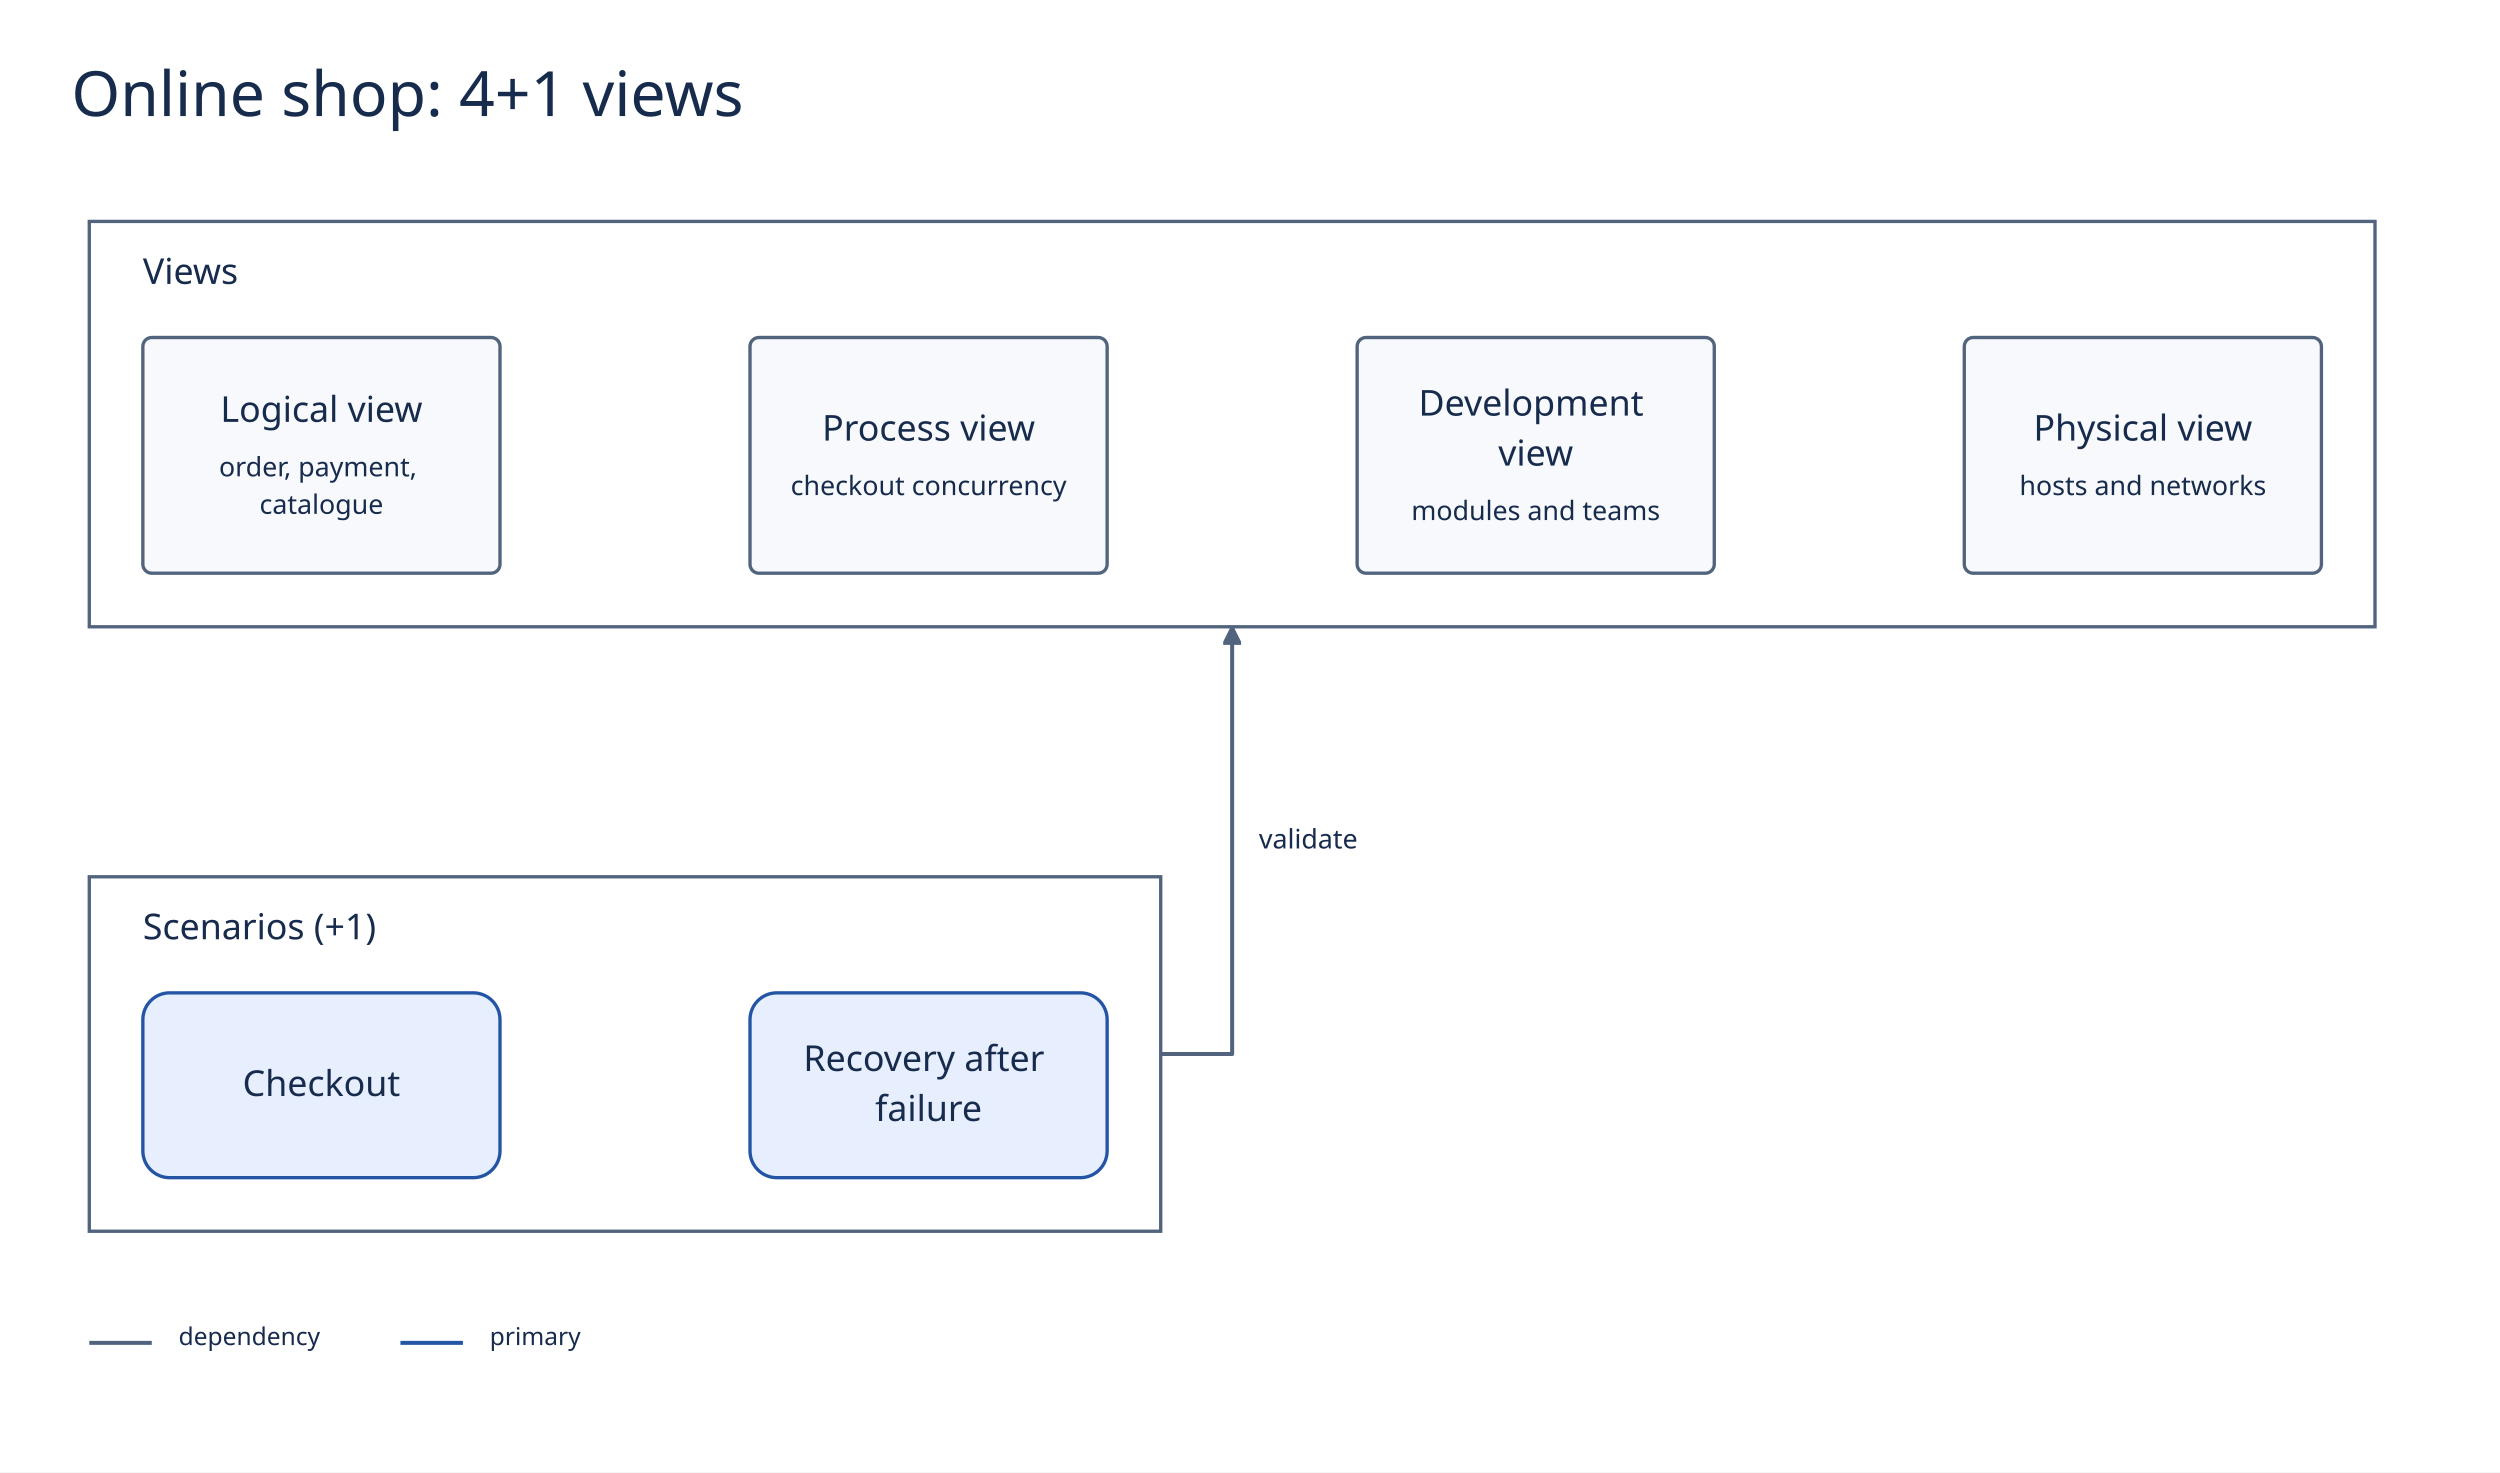
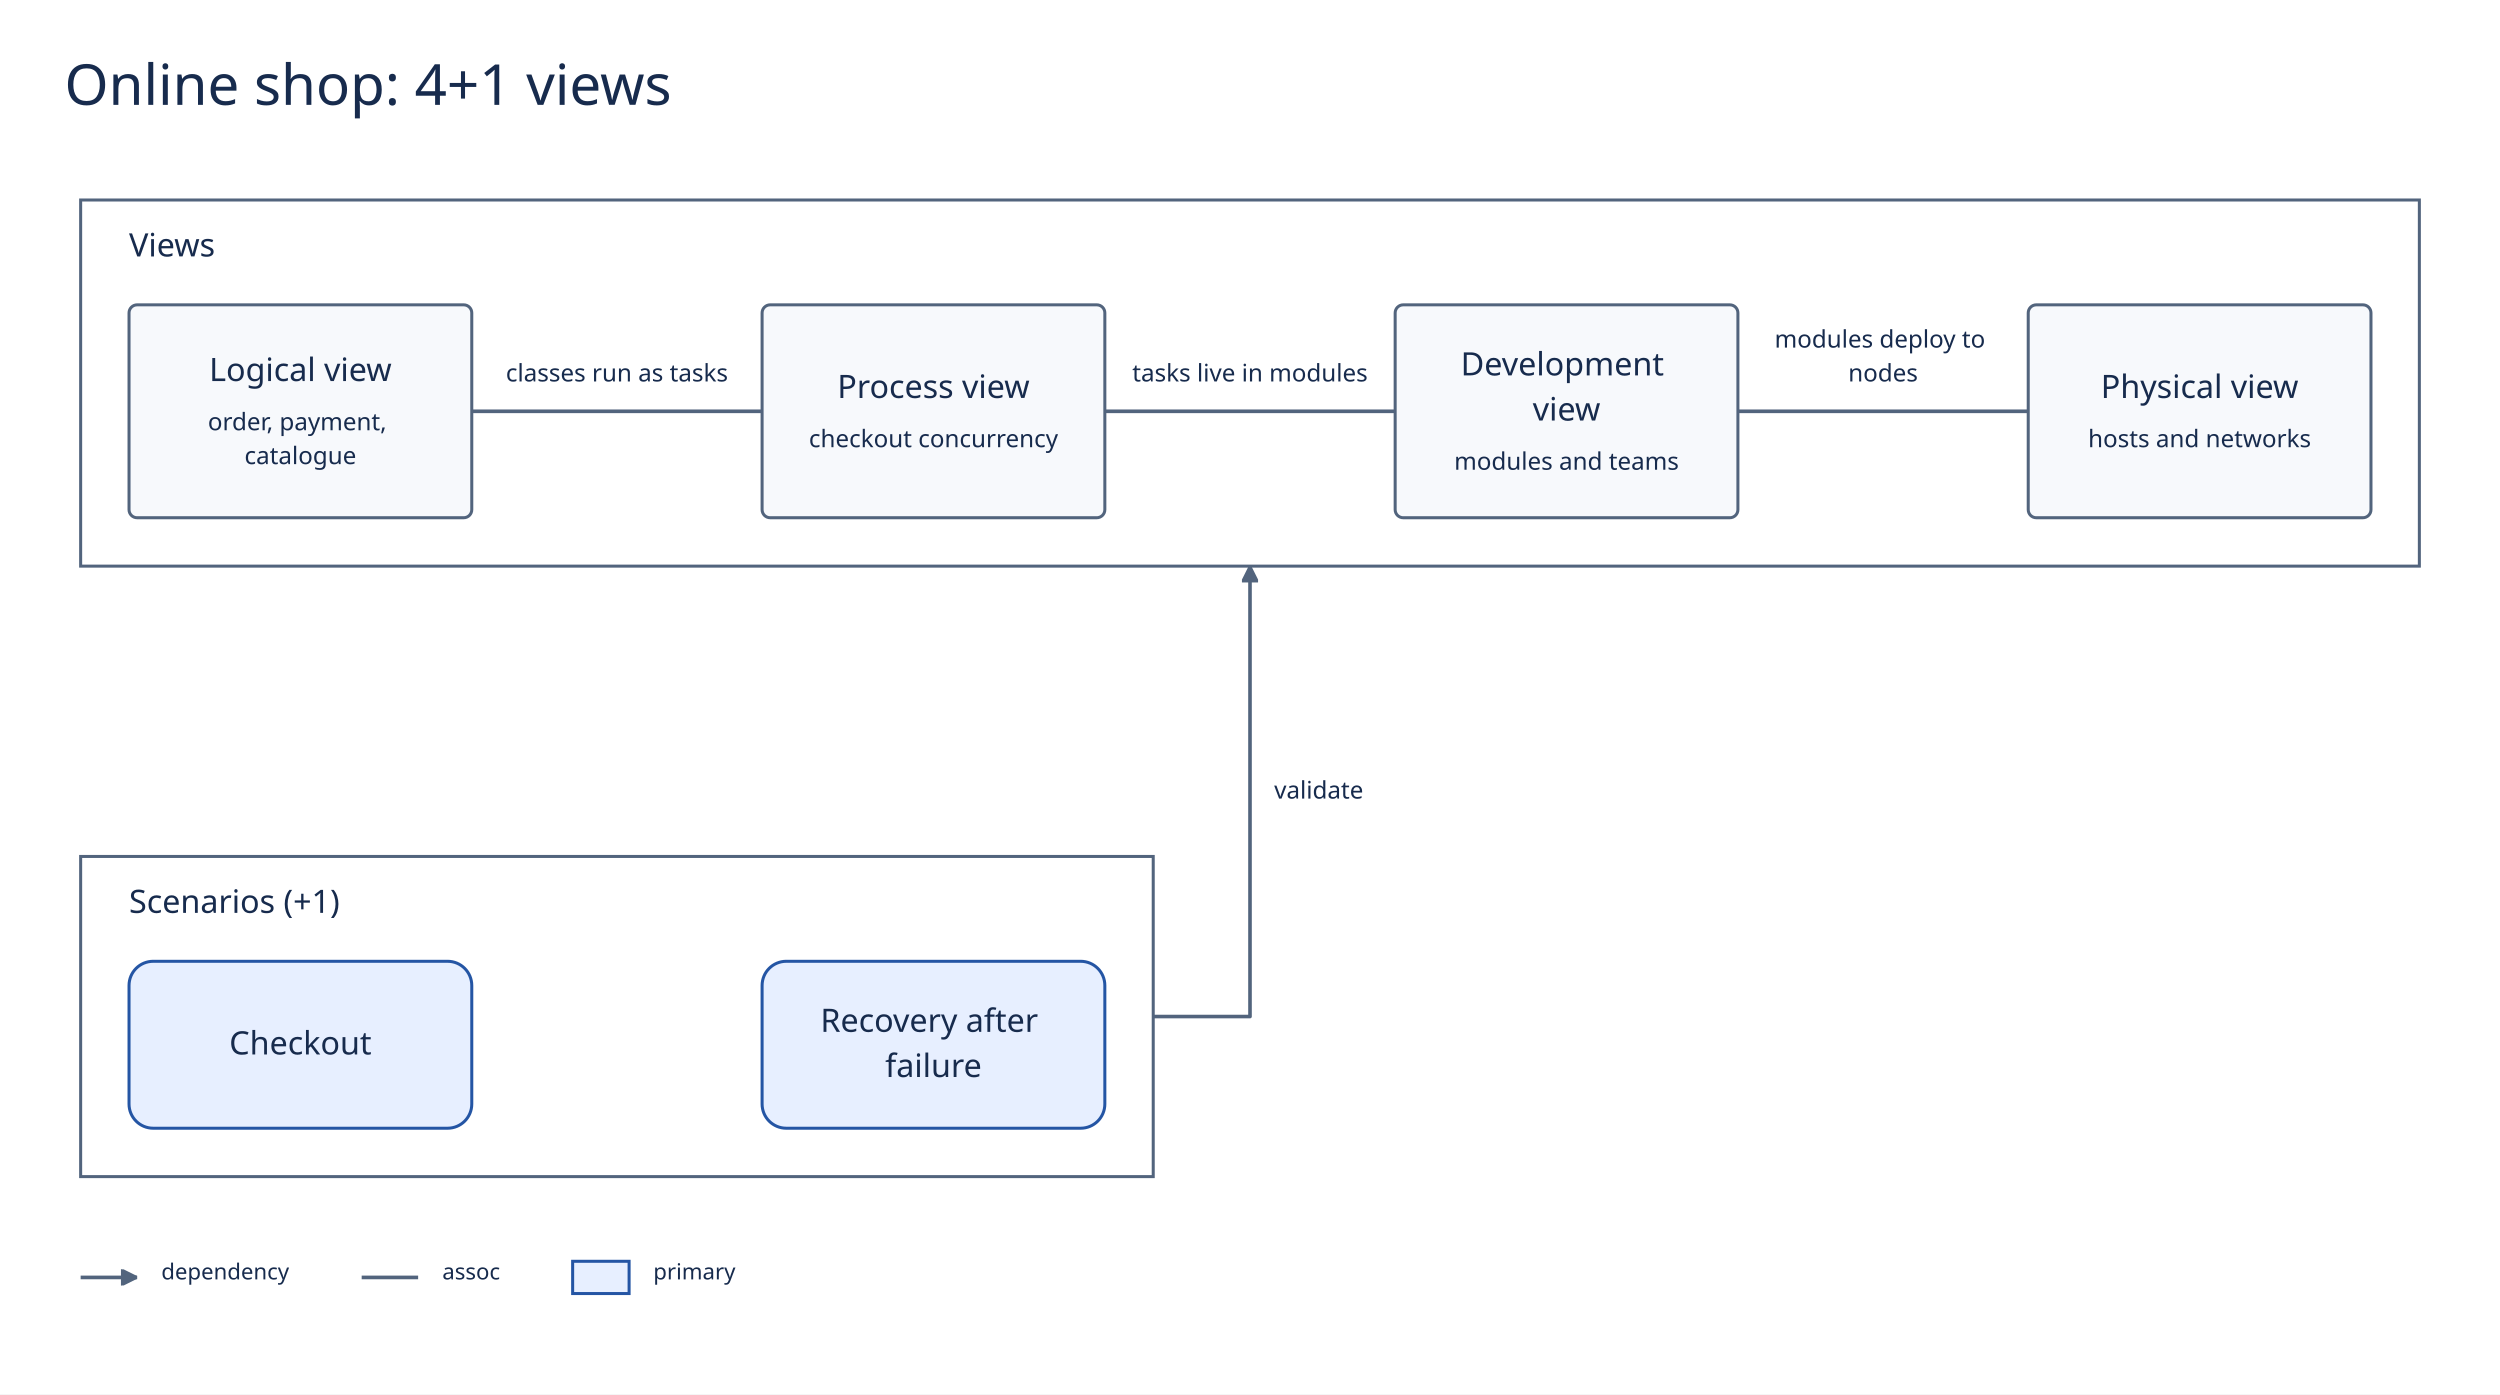
- <svg xmlns="http://www.w3.org/2000/svg" viewBox="0 0 1120 659.6" width="1120" height="659.6" lang="en" role="img" aria-labelledby="i1-en-document-title i1-en-document-desc" data-archatlas="0.1" data-measured-with="pillow">
+ <svg xmlns="http://www.w3.org/2000/svg" viewBox="0 0 1240 691.6" width="1240" height="691.6" lang="en" role="img" aria-labelledby="i1-en-document-title i1-en-document-desc" data-archatlas="0.1" data-measured-with="pillow">
  <defs>
    <marker id="i1-en-marker-peer-arrow" viewBox="0 0 10 10" refX="10" refY="5" markerWidth="8" markerHeight="8" markerUnits="userSpaceOnUse" orient="auto-start-reverse">
      <path d="M 0 0 L 10 5 L 0 10 Z" fill="#52647d" stroke="#52647d" stroke-width="1.5" />
    </marker>
    <marker id="i1-en-marker-peer-circle" viewBox="0 0 10 10" refX="5" refY="5" markerWidth="8" markerHeight="8" markerUnits="userSpaceOnUse">
      <circle cx="5" cy="5" r="3.5" fill="#ffffff" stroke="#52647d" stroke-width="1.5" />
    </marker>
-     <marker id="i1-en-marker-primary-arrow" viewBox="0 0 10 10" refX="10" refY="5" markerWidth="8" markerHeight="8" markerUnits="userSpaceOnUse" orient="auto-start-reverse">
-       <path d="M 0 0 L 10 5 L 0 10 Z" fill="#2455a4" stroke="#2455a4" stroke-width="1.5" />
-     </marker>
-     <marker id="i1-en-marker-primary-circle" viewBox="0 0 10 10" refX="5" refY="5" markerWidth="8" markerHeight="8" markerUnits="userSpaceOnUse">
-       <circle cx="5" cy="5" r="3.5" fill="#ffffff" stroke="#2455a4" stroke-width="1.5" />
-     </marker>
  </defs>
-   <rect width="1120" height="659.6" fill="#ffffff" data-role="canvas" />
-   <rect id="i1-en-shape-group-g_v" data-id="g_v" data-role="group" data-parent="" data-kind="layer" fill="#ffffff" stroke="#52647d" stroke-width="1.5" data-box="40 99.2 1024 181.6" x="40" y="99.2" width="1024" height="181.6" rx="0" />
-   <rect id="i1-en-shape-node-log" data-id="log" data-role="node" data-parent="g_v" data-kind="component" fill="#f7f9fc" stroke="#52647d" stroke-width="1.5" data-box="64 151.2 160 105.6" x="64" y="151.2" width="160" height="105.6" rx="4" />
-   <rect id="i1-en-shape-node-proc" data-id="proc" data-role="node" data-parent="g_v" data-kind="component" fill="#f7f9fc" stroke="#52647d" stroke-width="1.5" data-box="336 151.2 160 105.6" x="336" y="151.2" width="160" height="105.6" rx="4" />
-   <rect id="i1-en-shape-node-dev" data-id="dev" data-role="node" data-parent="g_v" data-kind="component" fill="#f7f9fc" stroke="#52647d" stroke-width="1.5" data-box="608 151.2 160 105.6" x="608" y="151.2" width="160" height="105.6" rx="4" />
-   <rect id="i1-en-shape-node-phy" data-id="phy" data-role="node" data-parent="g_v" data-kind="component" fill="#f7f9fc" stroke="#52647d" stroke-width="1.5" data-box="880 151.2 160 105.6" x="880" y="151.2" width="160" height="105.6" rx="4" />
-   <rect id="i1-en-shape-group-g_s" data-id="g_s" data-role="group" data-parent="" data-kind="layer" fill="#ffffff" stroke="#52647d" stroke-width="1.5" data-box="40 392.8 480 158.8" x="40" y="392.8" width="480" height="158.8" rx="0" />
-   <rect id="i1-en-shape-node-s1" data-id="s1" data-role="node" data-parent="g_s" data-kind="task" fill="#e7efff" stroke="#2455a4" stroke-width="1.5" data-box="64 444.8 160 82.8" x="64" y="444.8" width="160" height="82.8" rx="12" />
-   <rect id="i1-en-shape-node-s2" data-id="s2" data-role="node" data-parent="g_s" data-kind="task" fill="#e7efff" stroke="#2455a4" stroke-width="1.5" data-box="336 444.8 160 82.8" x="336" y="444.8" width="160" height="82.8" rx="12" />
-   <polyline id="i1-en-edge-edge-1" data-id="edge-1" data-role="edge" data-from="g_s" data-to="g_v" data-kind="dependency" points="520,472.2 552,472.2 552,280.8" fill="none" stroke="#52647d" stroke-width="1.8" stroke-linejoin="round" marker-end="url(#i1-en-marker-peer-arrow)" />
-   <polyline id="i1-en-edge-legend-line-0" data-id="legend-line-0" data-role="edge" data-from="" data-to="" data-kind="legend" points="40,601.6 68,601.6" fill="none" stroke="#52647d" stroke-width="1.8" stroke-linejoin="round" />
-   <polyline id="i1-en-edge-legend-line-1" data-id="legend-line-1" data-role="edge" data-from="" data-to="" data-kind="legend" points="179.391,601.6 207.391,601.6" fill="none" stroke="#2455a4" stroke-width="1.8" stroke-linejoin="round" />
-   <rect id="i1-en-shape-label-bg-__edge-1-background" data-id="__edge-1-background" data-role="label-bg" data-parent="edge-1" x="559" y="364.1" width="54.219" height="24.8" fill="#ffffff" fill-opacity="0.92" rx="3" />
+   <rect width="1240" height="691.6" fill="#ffffff" data-role="canvas" />
+   <rect id="i1-en-shape-group-g_v" data-id="g_v" data-role="group" data-parent="" data-kind="layer" fill="#ffffff" stroke="#52647d" stroke-width="1.5" data-box="40 99.2 1160 181.6" x="40" y="99.2" width="1160" height="181.6" rx="0" />
+   <rect id="i1-en-shape-node-log" data-id="log" data-role="node" data-parent="g_v" data-kind="component" fill="#f7f9fc" stroke="#52647d" stroke-width="1.5" data-box="64 151.2 170 105.6" x="64" y="151.2" width="170" height="105.6" rx="4" />
+   <rect id="i1-en-shape-node-proc" data-id="proc" data-role="node" data-parent="g_v" data-kind="component" fill="#f7f9fc" stroke="#52647d" stroke-width="1.5" data-box="378 151.2 170 105.6" x="378" y="151.2" width="170" height="105.6" rx="4" />
+   <rect id="i1-en-shape-node-dev" data-id="dev" data-role="node" data-parent="g_v" data-kind="component" fill="#f7f9fc" stroke="#52647d" stroke-width="1.5" data-box="692 151.2 170 105.6" x="692" y="151.2" width="170" height="105.6" rx="4" />
+   <rect id="i1-en-shape-node-phy" data-id="phy" data-role="node" data-parent="g_v" data-kind="component" fill="#f7f9fc" stroke="#52647d" stroke-width="1.5" data-box="1006 151.2 170 105.6" x="1006" y="151.2" width="170" height="105.6" rx="4" />
+   <rect id="i1-en-shape-group-g_s" data-id="g_s" data-role="group" data-parent="" data-kind="layer" fill="#ffffff" stroke="#52647d" stroke-width="1.5" data-box="40 424.8 532 158.8" x="40" y="424.8" width="532" height="158.8" rx="0" />
+   <rect id="i1-en-shape-node-s1" data-id="s1" data-role="node" data-parent="g_s" data-kind="task" fill="#e7efff" stroke="#2455a4" stroke-width="1.5" data-box="64 476.8 170 82.8" x="64" y="476.8" width="170" height="82.8" rx="12" />
+   <rect id="i1-en-shape-node-s2" data-id="s2" data-role="node" data-parent="g_s" data-kind="task" fill="#e7efff" stroke="#2455a4" stroke-width="1.5" data-box="378 476.8 170 82.8" x="378" y="476.8" width="170" height="82.8" rx="12" />
+   <rect id="i1-en-shape-legend-swatch-__legend-swatch-2" data-id="__legend-swatch-2" data-role="legend-swatch" data-parent="" data-kind="component" fill="#e7efff" stroke="#2455a4" stroke-width="1.5" data-box="284.031 625.6 28 16" x="284.031" y="625.6" width="28" height="16" rx="0" />
+   <polyline id="i1-en-edge-edge-1" data-id="edge-1" data-role="edge" data-from="g_s" data-to="g_v" data-kind="dependency" points="572,504.2 620,504.2 620,280.8" fill="none" stroke="#52647d" stroke-width="1.8" stroke-linejoin="round" marker-end="url(#i1-en-marker-peer-arrow)" />
+   <polyline id="i1-en-edge-edge-2" data-id="edge-2" data-role="edge" data-from="log" data-to="proc" data-kind="assoc" points="234,204 378,204" fill="none" stroke="#52647d" stroke-width="1.8" stroke-linejoin="round" />
+   <polyline id="i1-en-edge-edge-3" data-id="edge-3" data-role="edge" data-from="proc" data-to="dev" data-kind="assoc" points="548,204 692,204" fill="none" stroke="#52647d" stroke-width="1.8" stroke-linejoin="round" />
+   <polyline id="i1-en-edge-edge-4" data-id="edge-4" data-role="edge" data-from="dev" data-to="phy" data-kind="assoc" points="862,204 1006,204" fill="none" stroke="#52647d" stroke-width="1.8" stroke-linejoin="round" />
+   <polyline id="i1-en-edge-legend-line-0" data-id="legend-line-0" data-role="edge" data-from="" data-to="" data-kind="legend" points="40,633.6 68,633.6" fill="none" stroke="#52647d" stroke-width="1.8" stroke-linejoin="round" marker-end="url(#i1-en-marker-peer-arrow)" />
+   <polyline id="i1-en-edge-legend-line-1" data-id="legend-line-1" data-role="edge" data-from="" data-to="" data-kind="legend" points="179.391,633.6 207.391,633.6" fill="none" stroke="#52647d" stroke-width="1.8" stroke-linejoin="round" />
+   <rect id="i1-en-shape-label-bg-__edge-1-background" data-id="__edge-1-background" data-role="label-bg" data-parent="edge-1" x="627" y="380.1" width="54.219" height="24.8" fill="#ffffff" fill-opacity="0.92" rx="3" />
+   <rect id="i1-en-shape-label-bg-__edge-2-background" data-id="__edge-2-background" data-role="label-bg" data-parent="edge-2" x="245.883" y="173.2" width="120.234" height="24.8" fill="#ffffff" fill-opacity="0.92" rx="3" />
+   <rect id="i1-en-shape-label-bg-__edge-3-background" data-id="__edge-3-background" data-role="label-bg" data-parent="edge-3" x="556.602" y="173.2" width="126.797" height="24.8" fill="#ffffff" fill-opacity="0.92" rx="3" />
+   <rect id="i1-en-shape-label-bg-__edge-4-background" data-id="__edge-4-background" data-role="label-bg" data-parent="edge-4" x="876.75" y="156.4" width="114.5" height="41.6" fill="#ffffff" fill-opacity="0.92" rx="3" />
  <text id="i1-en-text-title-figure-title" data-id="figure-title" data-role="title" data-owner="" x="32" y="52" font-size="28" font-family="&quot;Noto Sans&quot;, &quot;DejaVu Sans&quot;, &quot;Liberation Sans&quot;, &quot;Noto Sans CJK SC&quot;, sans-serif" text-anchor="start" fill="#172b4d" data-text-box="32 24 301.047 39.2">
    <tspan x="32" y="52">
      <tspan font-family="Noto Sans">Online shop: 4+1 views</tspan>
    </tspan>
  </text>
  <text id="i1-en-text-group-title-g_v-title" data-id="g_v-title" data-role="group-title" data-owner="g_v" x="64" y="127.2" font-size="16" font-family="&quot;Noto Sans&quot;, &quot;DejaVu Sans&quot;, &quot;Liberation Sans&quot;, &quot;Noto Sans CJK SC&quot;, sans-serif" text-anchor="start" fill="#172b4d" data-text-box="64 111.2 42.672 22.4">
    <tspan x="64" y="127.2">
      <tspan font-family="Noto Sans">Views</tspan>
    </tspan>
  </text>
-   <text id="i1-en-text-name-log-name" data-id="log-name" data-role="name" data-owner="log" x="144" y="189" font-size="16" font-family="&quot;Noto Sans&quot;, &quot;DejaVu Sans&quot;, &quot;Liberation Sans&quot;, &quot;Noto Sans CJK SC&quot;, sans-serif" text-anchor="middle" fill="#172b4d" data-text-box="98.734 173 90.531 22.4">
-     <tspan x="144" y="189">
+   <text id="i1-en-text-name-log-name" data-id="log-name" data-role="name" data-owner="log" x="149" y="189" font-size="16" font-family="&quot;Noto Sans&quot;, &quot;DejaVu Sans&quot;, &quot;Liberation Sans&quot;, &quot;Noto Sans CJK SC&quot;, sans-serif" text-anchor="middle" fill="#172b4d" data-text-box="103.734 173 90.531 22.4">
+     <tspan x="149" y="189">
      <tspan font-family="Noto Sans">Logical view</tspan>
    </tspan>
  </text>
-   <text id="i1-en-text-sub-log-sub" data-id="log-sub" data-role="sub" data-owner="log" x="144" y="213.4" font-size="12" font-family="&quot;Noto Sans&quot;, &quot;DejaVu Sans&quot;, &quot;Liberation Sans&quot;, &quot;Noto Sans CJK SC&quot;, sans-serif" text-anchor="middle" fill="#172b4d" data-text-box="99.656 201.4 88.688 33.6">
-     <tspan x="144" y="213.4">
+   <text id="i1-en-text-sub-log-sub" data-id="log-sub" data-role="sub" data-owner="log" x="149" y="213.4" font-size="12" font-family="&quot;Noto Sans&quot;, &quot;DejaVu Sans&quot;, &quot;Liberation Sans&quot;, &quot;Noto Sans CJK SC&quot;, sans-serif" text-anchor="middle" fill="#172b4d" data-text-box="104.656 201.4 88.688 33.6">
+     <tspan x="149" y="213.4">
      <tspan font-family="Noto Sans">order, payment,</tspan>
    </tspan>
-     <tspan x="144" y="230.2">
+     <tspan x="149" y="230.2">
      <tspan font-family="Noto Sans">catalogue</tspan>
    </tspan>
  </text>
-   <text id="i1-en-text-name-proc-name" data-id="proc-name" data-role="name" data-owner="proc" x="416" y="197.4" font-size="16" font-family="&quot;Noto Sans&quot;, &quot;DejaVu Sans&quot;, &quot;Liberation Sans&quot;, &quot;Noto Sans CJK SC&quot;, sans-serif" text-anchor="middle" fill="#172b4d" data-text-box="368.297 181.4 95.406 22.4">
-     <tspan x="416" y="197.4">
+   <text id="i1-en-text-name-proc-name" data-id="proc-name" data-role="name" data-owner="proc" x="463" y="197.4" font-size="16" font-family="&quot;Noto Sans&quot;, &quot;DejaVu Sans&quot;, &quot;Liberation Sans&quot;, &quot;Noto Sans CJK SC&quot;, sans-serif" text-anchor="middle" fill="#172b4d" data-text-box="415.297 181.4 95.406 22.4">
+     <tspan x="463" y="197.4">
      <tspan font-family="Noto Sans">Process view</tspan>
    </tspan>
  </text>
-   <text id="i1-en-text-sub-proc-sub" data-id="proc-sub" data-role="sub" data-owner="proc" x="416" y="221.8" font-size="12" font-family="&quot;Noto Sans&quot;, &quot;DejaVu Sans&quot;, &quot;Liberation Sans&quot;, &quot;Noto Sans CJK SC&quot;, sans-serif" text-anchor="middle" fill="#172b4d" data-text-box="354.172 209.8 123.656 16.8">
-     <tspan x="416" y="221.8">
+   <text id="i1-en-text-sub-proc-sub" data-id="proc-sub" data-role="sub" data-owner="proc" x="463" y="221.8" font-size="12" font-family="&quot;Noto Sans&quot;, &quot;DejaVu Sans&quot;, &quot;Liberation Sans&quot;, &quot;Noto Sans CJK SC&quot;, sans-serif" text-anchor="middle" fill="#172b4d" data-text-box="401.172 209.8 123.656 16.8">
+     <tspan x="463" y="221.8">
      <tspan font-family="Noto Sans">checkout concurrency</tspan>
    </tspan>
  </text>
-   <text id="i1-en-text-name-dev-name" data-id="dev-name" data-role="name" data-owner="dev" x="688" y="186.2" font-size="16" font-family="&quot;Noto Sans&quot;, &quot;DejaVu Sans&quot;, &quot;Liberation Sans&quot;, &quot;Noto Sans CJK SC&quot;, sans-serif" text-anchor="middle" fill="#172b4d" data-text-box="637.562 170.2 100.875 44.8">
-     <tspan x="688" y="186.2">
+   <text id="i1-en-text-name-dev-name" data-id="dev-name" data-role="name" data-owner="dev" x="777" y="186.2" font-size="16" font-family="&quot;Noto Sans&quot;, &quot;DejaVu Sans&quot;, &quot;Liberation Sans&quot;, &quot;Noto Sans CJK SC&quot;, sans-serif" text-anchor="middle" fill="#172b4d" data-text-box="726.562 170.2 100.875 44.8">
+     <tspan x="777" y="186.2">
      <tspan font-family="Noto Sans">Development</tspan>
    </tspan>
-     <tspan x="688" y="208.6">
+     <tspan x="777" y="208.6">
      <tspan font-family="Noto Sans">view</tspan>
    </tspan>
  </text>
-   <text id="i1-en-text-sub-dev-sub" data-id="dev-sub" data-role="sub" data-owner="dev" x="688" y="233" font-size="12" font-family="&quot;Noto Sans&quot;, &quot;DejaVu Sans&quot;, &quot;Liberation Sans&quot;, &quot;Noto Sans CJK SC&quot;, sans-serif" text-anchor="middle" fill="#172b4d" data-text-box="632.266 221 111.469 16.8">
-     <tspan x="688" y="233">
+   <text id="i1-en-text-sub-dev-sub" data-id="dev-sub" data-role="sub" data-owner="dev" x="777" y="233" font-size="12" font-family="&quot;Noto Sans&quot;, &quot;DejaVu Sans&quot;, &quot;Liberation Sans&quot;, &quot;Noto Sans CJK SC&quot;, sans-serif" text-anchor="middle" fill="#172b4d" data-text-box="721.266 221 111.469 16.8">
+     <tspan x="777" y="233">
      <tspan font-family="Noto Sans">modules and teams</tspan>
    </tspan>
  </text>
-   <text id="i1-en-text-name-phy-name" data-id="phy-name" data-role="name" data-owner="phy" x="960" y="197.4" font-size="16" font-family="&quot;Noto Sans&quot;, &quot;DejaVu Sans&quot;, &quot;Liberation Sans&quot;, &quot;Noto Sans CJK SC&quot;, sans-serif" text-anchor="middle" fill="#172b4d" data-text-box="911 181.4 98 22.4">
-     <tspan x="960" y="197.4">
+   <text id="i1-en-text-name-phy-name" data-id="phy-name" data-role="name" data-owner="phy" x="1091" y="197.4" font-size="16" font-family="&quot;Noto Sans&quot;, &quot;DejaVu Sans&quot;, &quot;Liberation Sans&quot;, &quot;Noto Sans CJK SC&quot;, sans-serif" text-anchor="middle" fill="#172b4d" data-text-box="1042 181.4 98 22.4">
+     <tspan x="1091" y="197.4">
      <tspan font-family="Noto Sans">Physical view</tspan>
    </tspan>
  </text>
-   <text id="i1-en-text-sub-phy-sub" data-id="phy-sub" data-role="sub" data-owner="phy" x="960" y="221.8" font-size="12" font-family="&quot;Noto Sans&quot;, &quot;DejaVu Sans&quot;, &quot;Liberation Sans&quot;, &quot;Noto Sans CJK SC&quot;, sans-serif" text-anchor="middle" fill="#172b4d" data-text-box="904.688 209.8 110.625 16.8">
-     <tspan x="960" y="221.8">
+   <text id="i1-en-text-sub-phy-sub" data-id="phy-sub" data-role="sub" data-owner="phy" x="1091" y="221.8" font-size="12" font-family="&quot;Noto Sans&quot;, &quot;DejaVu Sans&quot;, &quot;Liberation Sans&quot;, &quot;Noto Sans CJK SC&quot;, sans-serif" text-anchor="middle" fill="#172b4d" data-text-box="1035.688 209.8 110.625 16.8">
+     <tspan x="1091" y="221.8">
      <tspan font-family="Noto Sans">hosts and networks</tspan>
    </tspan>
  </text>
-   <text id="i1-en-text-group-title-g_s-title" data-id="g_s-title" data-role="group-title" data-owner="g_s" x="64" y="420.8" font-size="16" font-family="&quot;Noto Sans&quot;, &quot;DejaVu Sans&quot;, &quot;Liberation Sans&quot;, &quot;Noto Sans CJK SC&quot;, sans-serif" text-anchor="start" fill="#172b4d" data-text-box="64 404.8 104.5 22.4">
-     <tspan x="64" y="420.8">
+   <text id="i1-en-text-group-title-g_s-title" data-id="g_s-title" data-role="group-title" data-owner="g_s" x="64" y="452.8" font-size="16" font-family="&quot;Noto Sans&quot;, &quot;DejaVu Sans&quot;, &quot;Liberation Sans&quot;, &quot;Noto Sans CJK SC&quot;, sans-serif" text-anchor="start" fill="#172b4d" data-text-box="64 436.8 104.5 22.4">
+     <tspan x="64" y="452.8">
      <tspan font-family="Noto Sans">Scenarios (+1)</tspan>
    </tspan>
  </text>
-   <text id="i1-en-text-name-s1-name" data-id="s1-name" data-role="name" data-owner="s1" x="144" y="491" font-size="16" font-family="&quot;Noto Sans&quot;, &quot;DejaVu Sans&quot;, &quot;Liberation Sans&quot;, &quot;Noto Sans CJK SC&quot;, sans-serif" text-anchor="middle" fill="#172b4d" data-text-box="108.688 475 70.625 22.4">
-     <tspan x="144" y="491">
+   <text id="i1-en-text-name-s1-name" data-id="s1-name" data-role="name" data-owner="s1" x="149" y="523" font-size="16" font-family="&quot;Noto Sans&quot;, &quot;DejaVu Sans&quot;, &quot;Liberation Sans&quot;, &quot;Noto Sans CJK SC&quot;, sans-serif" text-anchor="middle" fill="#172b4d" data-text-box="113.688 507 70.625 22.4">
+     <tspan x="149" y="523">
      <tspan font-family="Noto Sans">Checkout</tspan>
    </tspan>
  </text>
-   <text id="i1-en-text-name-s2-name" data-id="s2-name" data-role="name" data-owner="s2" x="416" y="479.8" font-size="16" font-family="&quot;Noto Sans&quot;, &quot;DejaVu Sans&quot;, &quot;Liberation Sans&quot;, &quot;Noto Sans CJK SC&quot;, sans-serif" text-anchor="middle" fill="#172b4d" data-text-box="361.992 463.8 108.016 44.8">
-     <tspan x="416" y="479.8">
+   <text id="i1-en-text-name-s2-name" data-id="s2-name" data-role="name" data-owner="s2" x="463" y="511.8" font-size="16" font-family="&quot;Noto Sans&quot;, &quot;DejaVu Sans&quot;, &quot;Liberation Sans&quot;, &quot;Noto Sans CJK SC&quot;, sans-serif" text-anchor="middle" fill="#172b4d" data-text-box="408.992 495.8 108.016 44.8">
+     <tspan x="463" y="511.8">
      <tspan font-family="Noto Sans">Recovery after</tspan>
    </tspan>
-     <tspan x="416" y="502.2">
+     <tspan x="463" y="534.2">
      <tspan font-family="Noto Sans">failure</tspan>
    </tspan>
  </text>
-   <text id="i1-en-text-edge-label-edge-1-label" data-id="edge-1-label" data-role="edge-label" data-owner="edge-1" x="586.109" y="380.1" font-size="12" font-family="&quot;Noto Sans&quot;, &quot;DejaVu Sans&quot;, &quot;Liberation Sans&quot;, &quot;Noto Sans CJK SC&quot;, sans-serif" text-anchor="middle" fill="#172b4d" data-text-box="564 368.1 44.219 16.8">
-     <tspan x="586.109" y="380.1">
+   <text id="i1-en-text-edge-label-edge-1-label" data-id="edge-1-label" data-role="edge-label" data-owner="edge-1" x="654.109" y="396.1" font-size="12" font-family="&quot;Noto Sans&quot;, &quot;DejaVu Sans&quot;, &quot;Liberation Sans&quot;, &quot;Noto Sans CJK SC&quot;, sans-serif" text-anchor="middle" fill="#172b4d" data-text-box="632 384.1 44.219 16.8">
+     <tspan x="654.109" y="396.1">
      <tspan font-family="Noto Sans">validate</tspan>
    </tspan>
  </text>
-   <text id="i1-en-text-legend-legend-0" data-id="legend-0" data-role="legend" data-owner="" x="80" y="602.6" font-size="11" font-family="&quot;Noto Sans&quot;, &quot;DejaVu Sans&quot;, &quot;Liberation Sans&quot;, &quot;Noto Sans CJK SC&quot;, sans-serif" text-anchor="start" fill="#172b4d" data-text-box="80 591.6 63.391 15.4">
-     <tspan x="80" y="602.6">
+   <text id="i1-en-text-edge-label-edge-2-label" data-id="edge-2-label" data-role="edge-label" data-owner="edge-2" x="306" y="189.2" font-size="12" font-family="&quot;Noto Sans&quot;, &quot;DejaVu Sans&quot;, &quot;Liberation Sans&quot;, &quot;Noto Sans CJK SC&quot;, sans-serif" text-anchor="middle" fill="#172b4d" data-text-box="250.883 177.2 110.234 16.8">
+     <tspan x="306" y="189.2">
+       <tspan font-family="Noto Sans">classes run as tasks</tspan>
+     </tspan>
+   </text>
+   <text id="i1-en-text-edge-label-edge-3-label" data-id="edge-3-label" data-role="edge-label" data-owner="edge-3" x="620" y="189.2" font-size="12" font-family="&quot;Noto Sans&quot;, &quot;DejaVu Sans&quot;, &quot;Liberation Sans&quot;, &quot;Noto Sans CJK SC&quot;, sans-serif" text-anchor="middle" fill="#172b4d" data-text-box="561.602 177.2 116.797 16.8">
+     <tspan x="620" y="189.2">
+       <tspan font-family="Noto Sans">tasks live in modules</tspan>
+     </tspan>
+   </text>
+   <text id="i1-en-text-edge-label-edge-4-label" data-id="edge-4-label" data-role="edge-label" data-owner="edge-4" x="934" y="172.4" font-size="12" font-family="&quot;Noto Sans&quot;, &quot;DejaVu Sans&quot;, &quot;Liberation Sans&quot;, &quot;Noto Sans CJK SC&quot;, sans-serif" text-anchor="middle" fill="#172b4d" data-text-box="881.75 160.4 104.5 33.6">
+     <tspan x="934" y="172.4">
+       <tspan font-family="Noto Sans">modules deploy to</tspan>
+     </tspan>
+     <tspan x="934" y="189.2">
+       <tspan font-family="Noto Sans">nodes</tspan>
+     </tspan>
+   </text>
+   <text id="i1-en-text-legend-legend-0" data-id="legend-0" data-role="legend" data-owner="" x="80" y="634.6" font-size="11" font-family="&quot;Noto Sans&quot;, &quot;DejaVu Sans&quot;, &quot;Liberation Sans&quot;, &quot;Noto Sans CJK SC&quot;, sans-serif" text-anchor="start" fill="#172b4d" data-text-box="80 623.6 63.391 15.4">
+     <tspan x="80" y="634.6">
      <tspan font-family="Noto Sans">dependency</tspan>
    </tspan>
  </text>
-   <text id="i1-en-text-legend-legend-1" data-id="legend-1" data-role="legend" data-owner="" x="219.391" y="602.6" font-size="11" font-family="&quot;Noto Sans&quot;, &quot;DejaVu Sans&quot;, &quot;Liberation Sans&quot;, &quot;Noto Sans CJK SC&quot;, sans-serif" text-anchor="start" fill="#172b4d" data-text-box="219.391 591.6 40.766 15.4">
-     <tspan x="219.391" y="602.6">
+   <text id="i1-en-text-legend-legend-1" data-id="legend-1" data-role="legend" data-owner="" x="219.391" y="634.6" font-size="11" font-family="&quot;Noto Sans&quot;, &quot;DejaVu Sans&quot;, &quot;Liberation Sans&quot;, &quot;Noto Sans CJK SC&quot;, sans-serif" text-anchor="start" fill="#172b4d" data-text-box="219.391 623.6 28.641 15.4">
+     <tspan x="219.391" y="634.6">
+       <tspan font-family="Noto Sans">assoc</tspan>
+     </tspan>
+   </text>
+   <text id="i1-en-text-legend-legend-2" data-id="legend-2" data-role="legend" data-owner="" x="324.031" y="634.6" font-size="11" font-family="&quot;Noto Sans&quot;, &quot;DejaVu Sans&quot;, &quot;Liberation Sans&quot;, &quot;Noto Sans CJK SC&quot;, sans-serif" text-anchor="start" fill="#172b4d" data-text-box="324.031 623.6 40.766 15.4">
+     <tspan x="324.031" y="634.6">
      <tspan font-family="Noto Sans">primary</tspan>
    </tspan>
  </text>
</svg>
